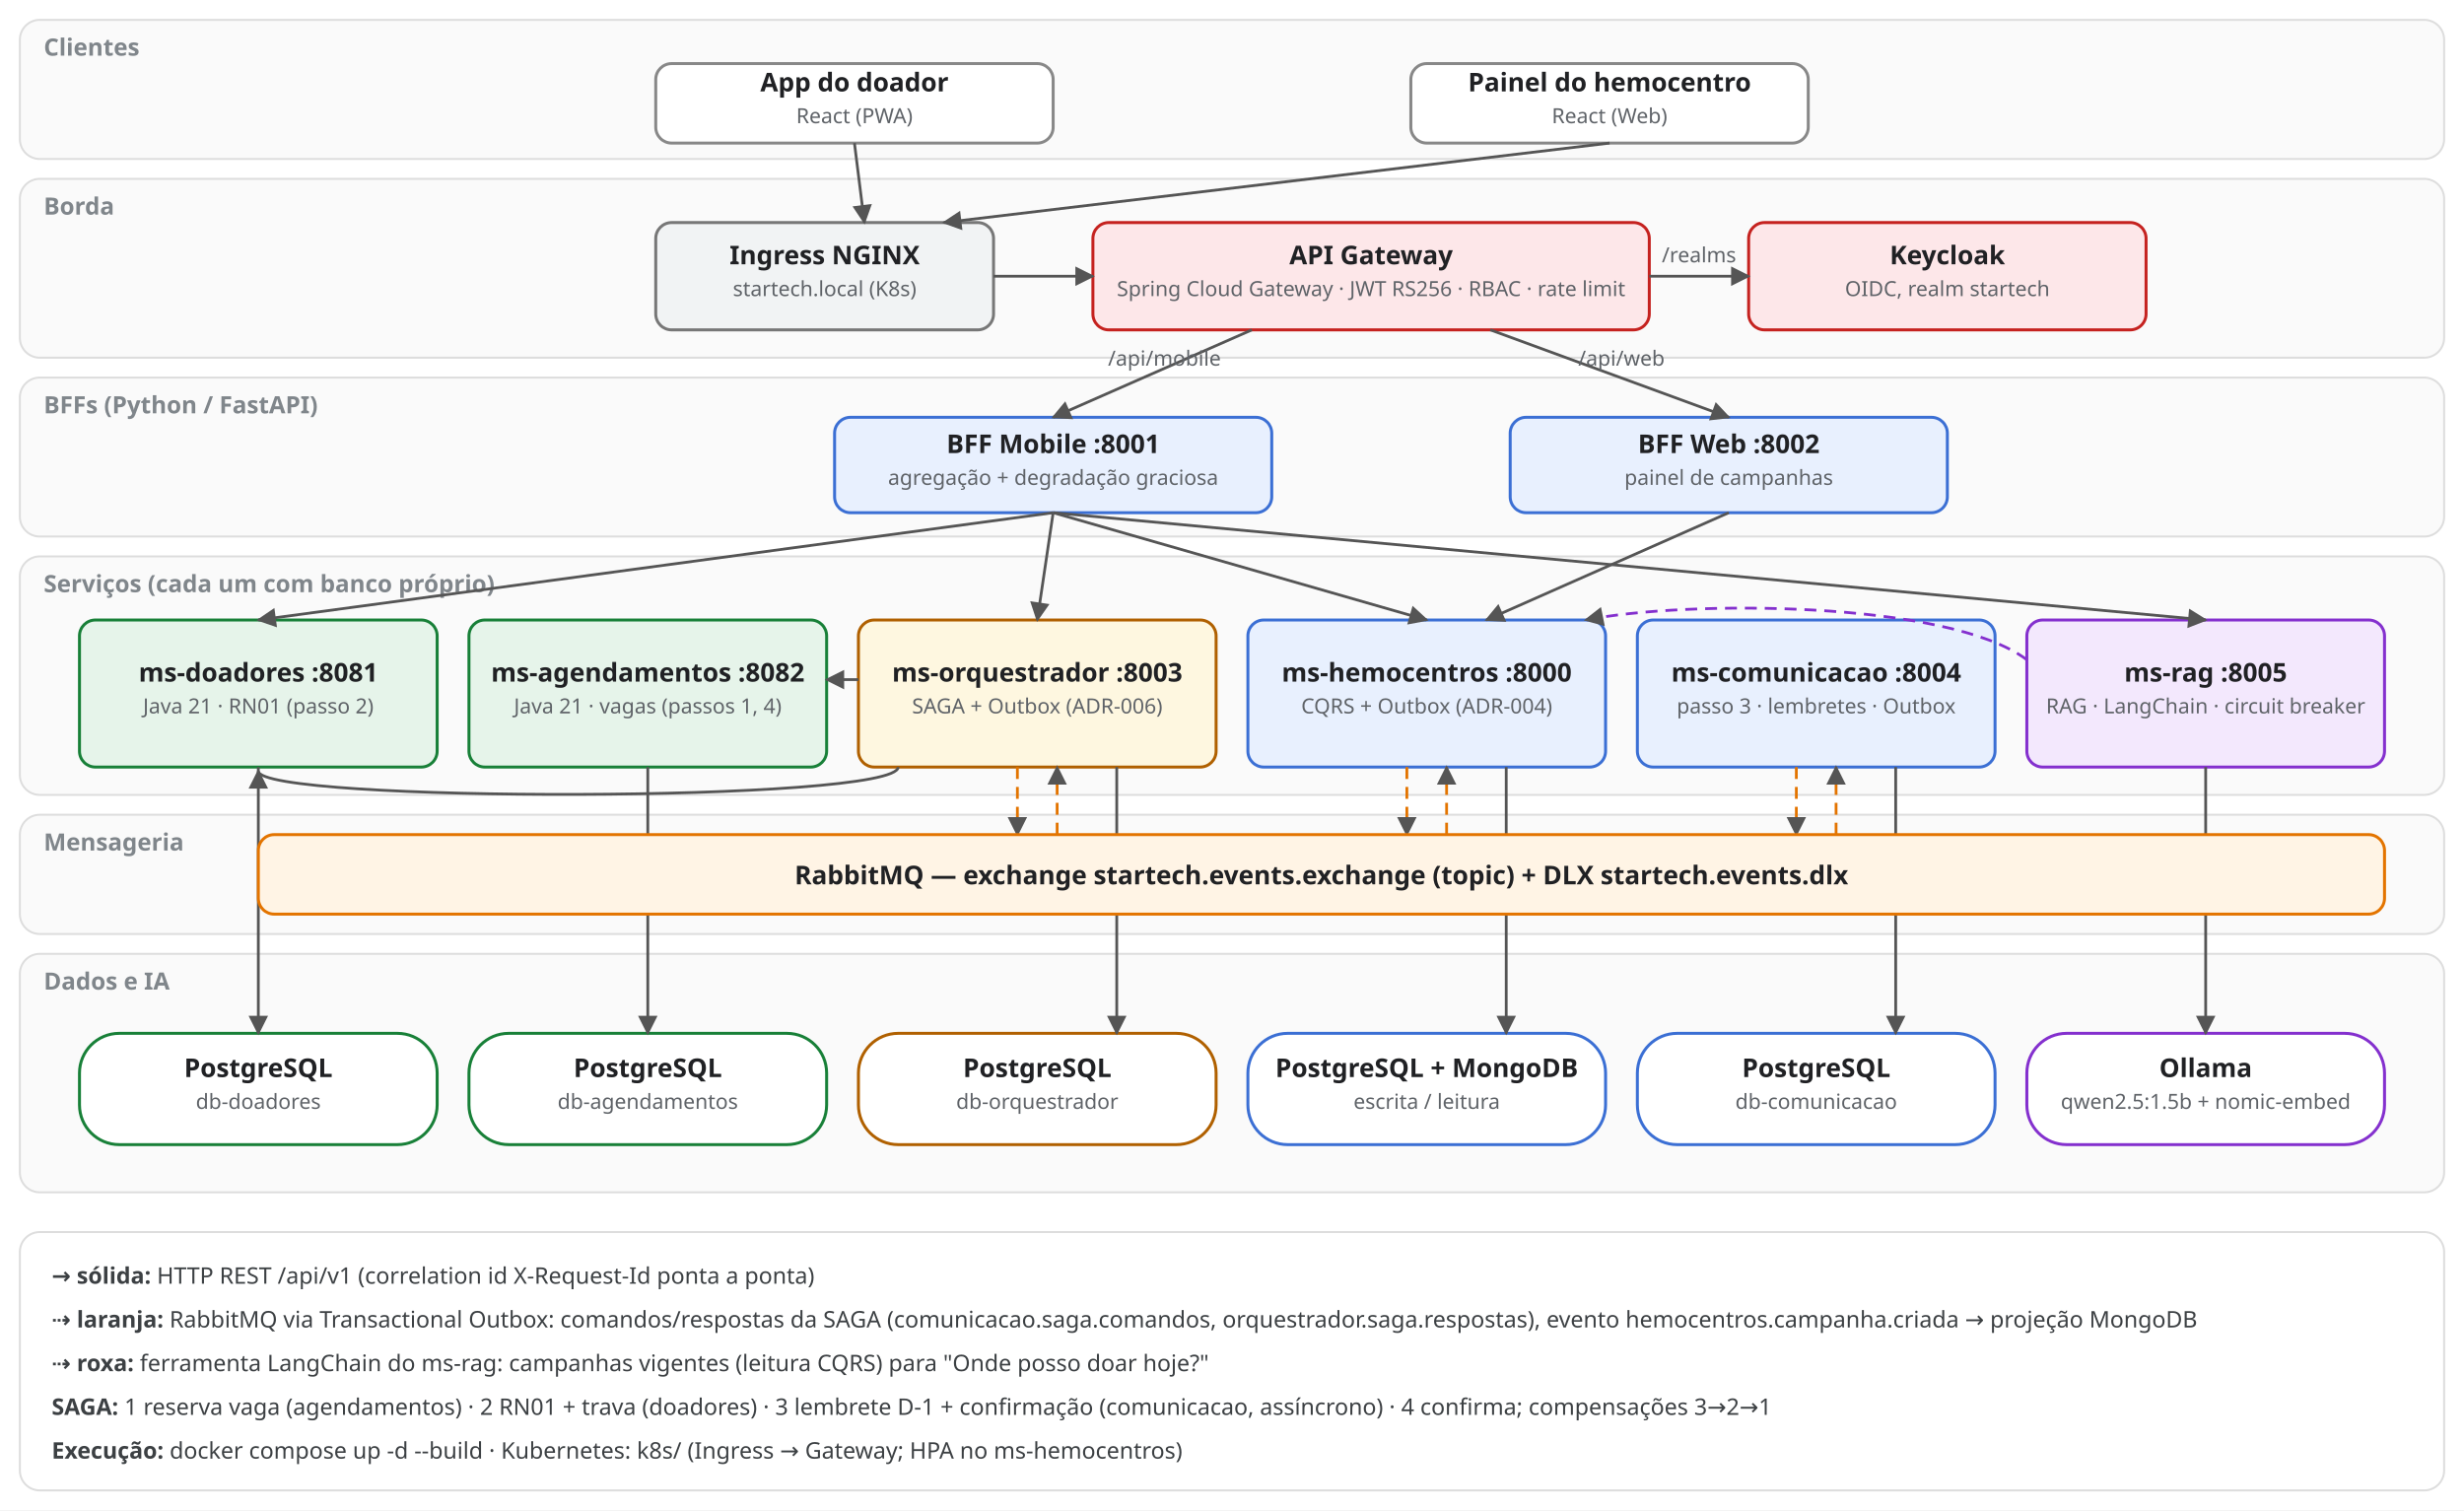
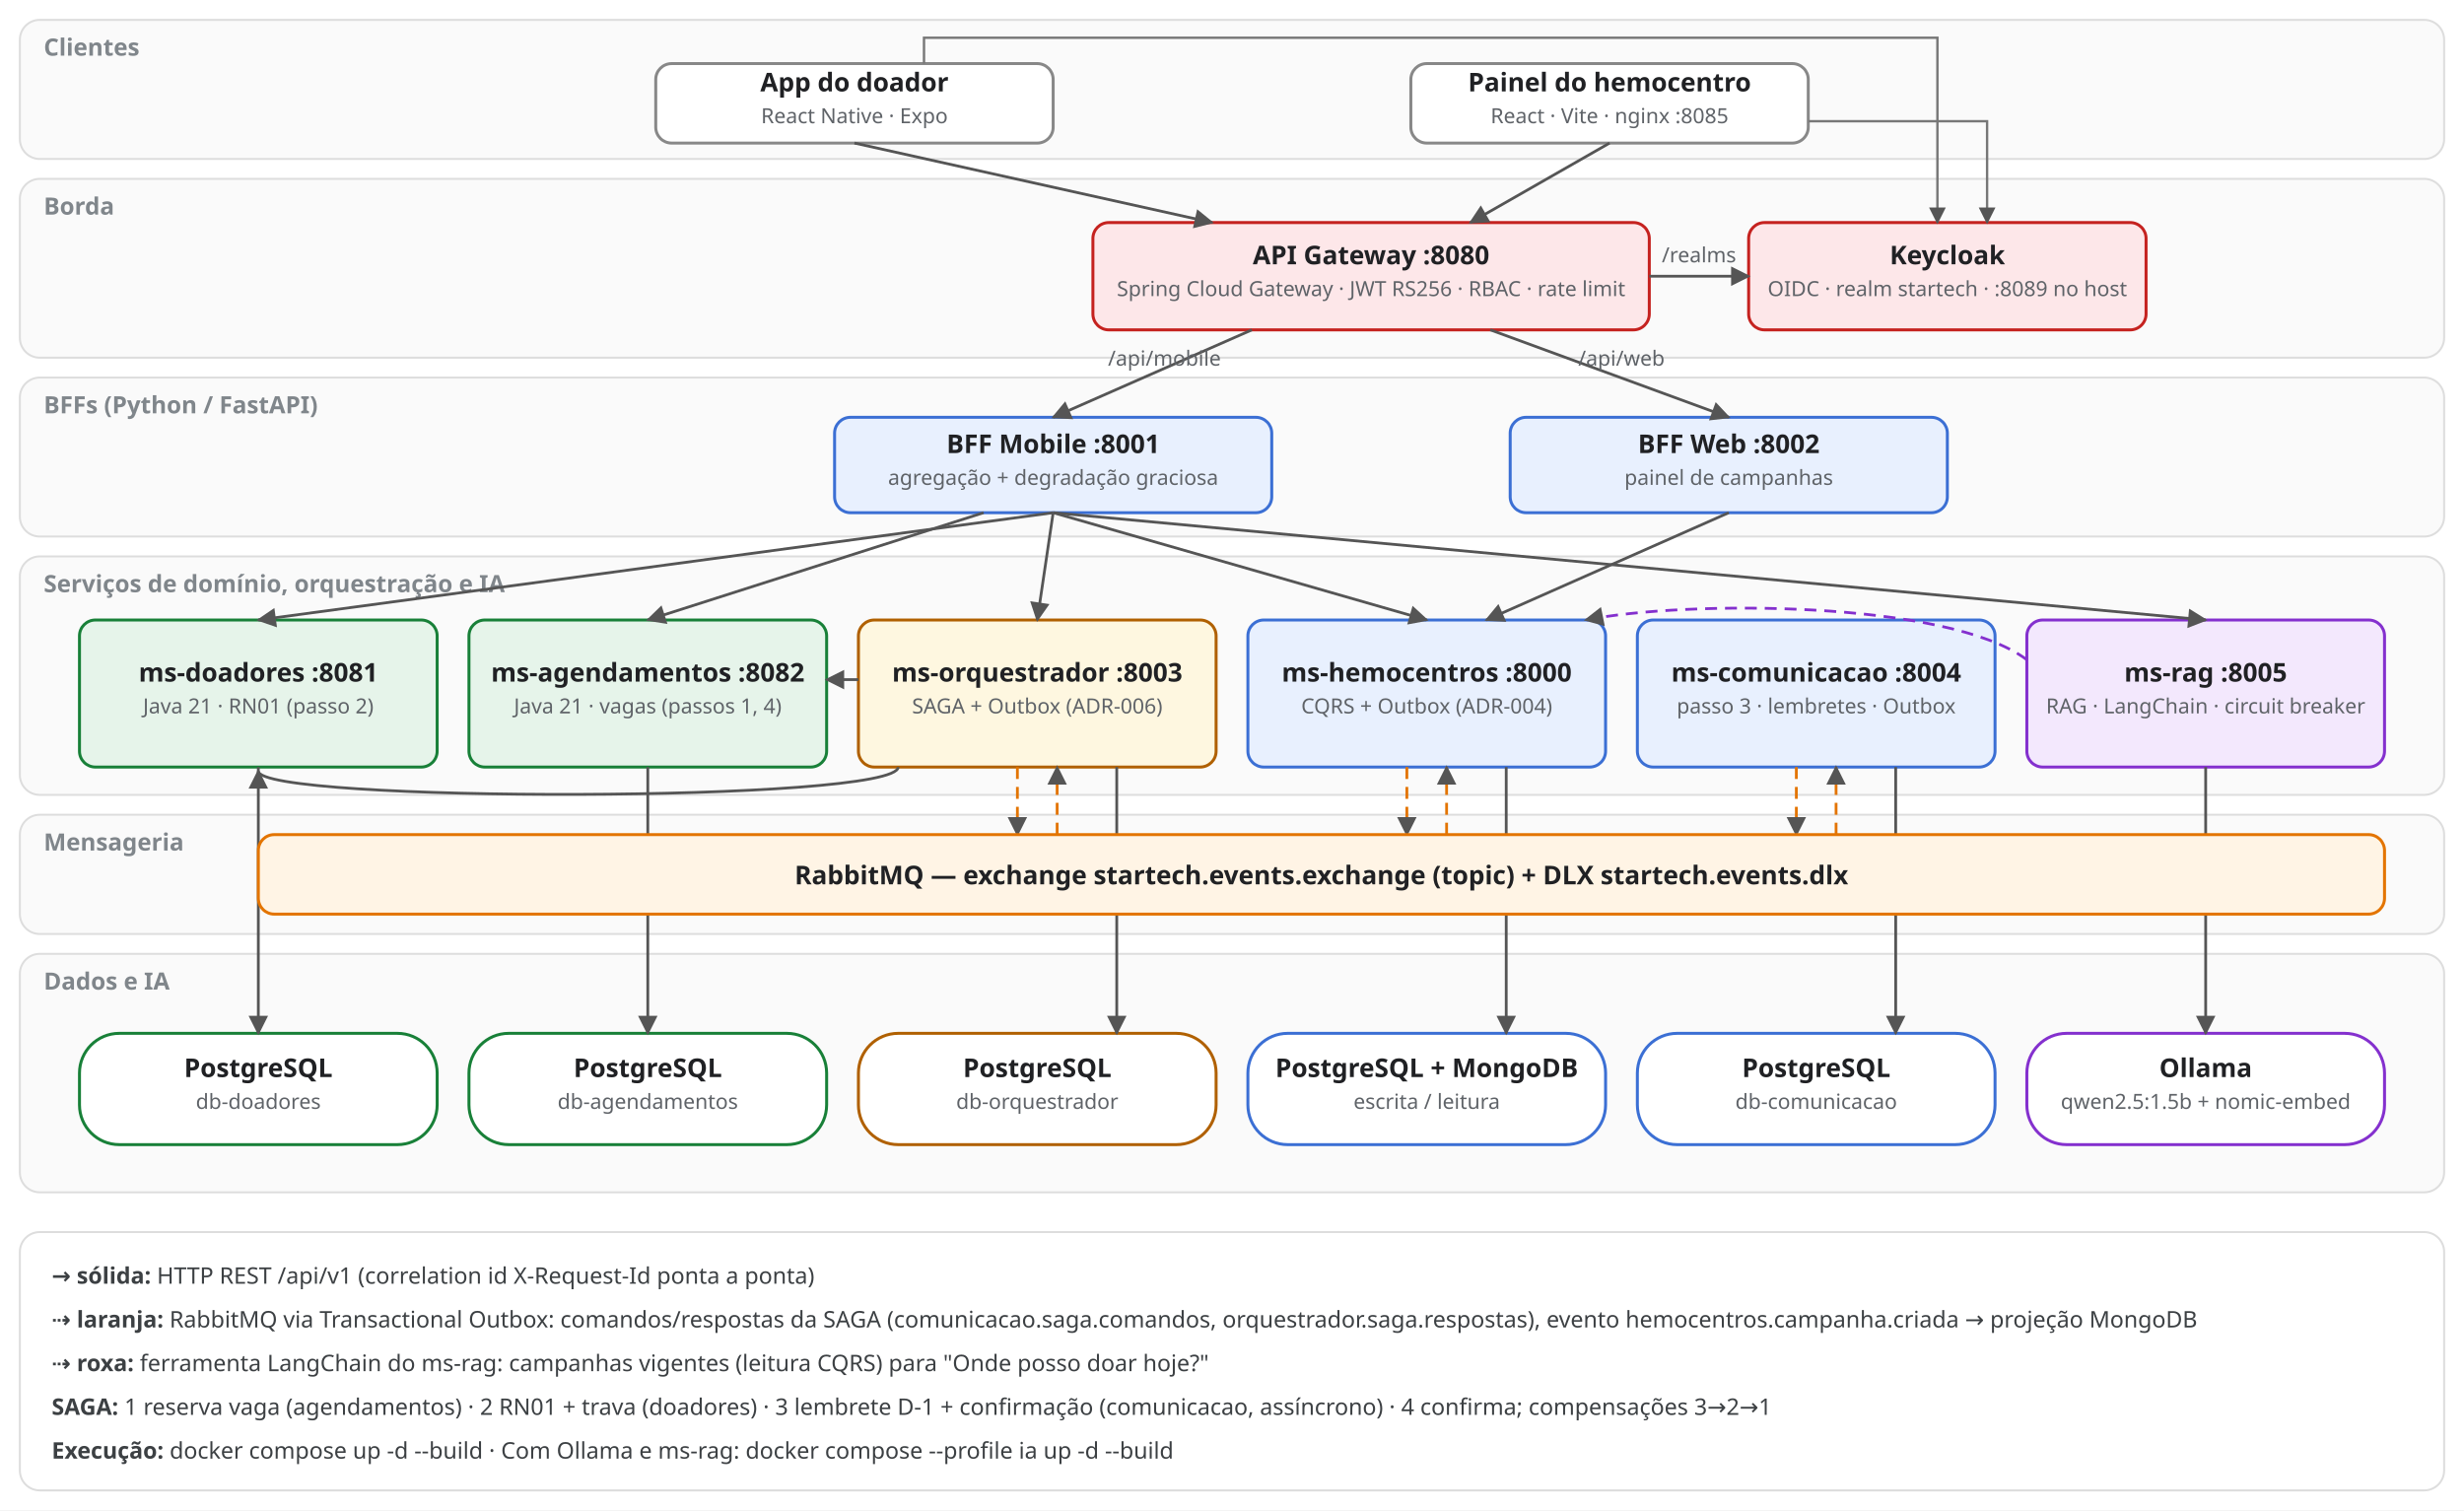
<svg xmlns="http://www.w3.org/2000/svg" width="1240" height="760" viewBox="0 0 1240 760" font-family="Noto Sans, DejaVu Sans, Arial, sans-serif">
  <defs>
    <marker id="m" viewBox="0 0 10 10" refX="9" refY="5" markerWidth="7" markerHeight="7" orient="auto-start-reverse">
      <path d="M0,0 L10,5 L0,10 z" fill="#555" />
    </marker>
    <style>.t{font-size:13px;font-weight:600;text-anchor:middle;fill:#202124} .s{font-size:10.5px;text-anchor:middle;fill:#5f6368} .r{font-size:10.5px;fill:#5f6368;text-anchor:middle} .f{font-size:12px;font-weight:600;fill:#80868b} .lg{font-size:11.5px;fill:#3c4043}</style>
  </defs>
  <rect width="1240" height="760" fill="#ffffff" />
  <rect x="10" y="10" width="1220" height="70" rx="10" fill="#fafafa" stroke="#ddd" />
  <text x="22" y="28" class="f" text-anchor="start">Clientes</text>
  <rect x="10" y="90" width="1220" height="90" rx="10" fill="#fafafa" stroke="#ddd" />
  <text x="22" y="108" class="f" text-anchor="start">Borda</text>
  <rect x="10" y="190" width="1220" height="80" rx="10" fill="#fafafa" stroke="#ddd" />
  <text x="22" y="208" class="f" text-anchor="start">BFFs (Python / FastAPI)</text>
  <rect x="10" y="280" width="1220" height="120" rx="10" fill="#fafafa" stroke="#ddd" />
-   <text x="22" y="298" class="f" text-anchor="start">Serviços (cada um com banco próprio)</text>
+   <text x="22" y="298" class="f" text-anchor="start">Serviços de domínio, orquestração e IA</text>
  <rect x="10" y="410" width="1220" height="60" rx="10" fill="#fafafa" stroke="#ddd" />
  <text x="22" y="428" class="f" text-anchor="start">Mensageria</text>
  <rect x="10" y="480" width="1220" height="120" rx="10" fill="#fafafa" stroke="#ddd" />
  <text x="22" y="498" class="f" text-anchor="start">Dados e IA</text>
  <rect x="330" y="32" width="200" height="40" rx="8" fill="#fff" stroke="#888" stroke-width="1.5" />
  <text x="430.0" y="46.0" class="t">App do doador</text>
-   <text x="430.0" y="62.0" class="s">React (PWA)</text>
+   <text x="430.0" y="62.0" class="s">React Native · Expo</text>
  <rect x="710" y="32" width="200" height="40" rx="8" fill="#fff" stroke="#888" stroke-width="1.5" />
  <text x="810.0" y="46.0" class="t">Painel do hemocentro</text>
-   <text x="810.0" y="62.0" class="s">React (Web)</text>
-   <rect x="330" y="112" width="170" height="54" rx="8" fill="#f1f3f4" stroke="#777" stroke-width="1.5" />
-   <text x="415.0" y="133.0" class="t">Ingress NGINX</text>
-   <text x="415.0" y="149.0" class="s">startech.local (K8s)</text>
+   <text x="810.0" y="62.0" class="s">React · Vite · nginx :8085</text>
  <rect x="550" y="112" width="280" height="54" rx="8" fill="#fde7e9" stroke="#c5221f" stroke-width="1.5" />
-   <text x="690.0" y="133.0" class="t">API Gateway</text>
+   <text x="690.0" y="133.0" class="t">API Gateway :8080</text>
  <text x="690.0" y="149.0" class="s">Spring Cloud Gateway · JWT RS256 · RBAC · rate limit</text>
  <rect x="880" y="112" width="200" height="54" rx="8" fill="#fde7e9" stroke="#c5221f" stroke-width="1.5" />
  <text x="980.0" y="133.0" class="t">Keycloak</text>
-   <text x="980.0" y="149.0" class="s">OIDC, realm startech</text>
+   <text x="980.0" y="149.0" class="s">OIDC · realm startech · :8089 no host</text>
  <rect x="420" y="210" width="220" height="48" rx="8" fill="#e8f0fe" stroke="#3b6fd4" stroke-width="1.5" />
  <text x="530.0" y="228.0" class="t">BFF Mobile :8001</text>
  <text x="530.0" y="244.0" class="s">agregação + degradação graciosa</text>
  <rect x="760" y="210" width="220" height="48" rx="8" fill="#e8f0fe" stroke="#3b6fd4" stroke-width="1.5" />
  <text x="870.0" y="228.0" class="t">BFF Web :8002</text>
  <text x="870.0" y="244.0" class="s">painel de campanhas</text>
  <rect x="40" y="312" width="180" height="74" rx="8" fill="#e6f4ea" stroke="#188038" stroke-width="1.5" />
  <text x="130.0" y="343.0" class="t">ms-doadores :8081</text>
  <text x="130.0" y="359.0" class="s">Java 21 · RN01 (passo 2)</text>
  <rect x="236" y="312" width="180" height="74" rx="8" fill="#e6f4ea" stroke="#188038" stroke-width="1.5" />
  <text x="326.0" y="343.0" class="t">ms-agendamentos :8082</text>
  <text x="326.0" y="359.0" class="s">Java 21 · vagas (passos 1, 4)</text>
  <rect x="432" y="312" width="180" height="74" rx="8" fill="#fef7e0" stroke="#b06000" stroke-width="1.5" />
  <text x="522.0" y="343.0" class="t">ms-orquestrador :8003</text>
  <text x="522.0" y="359.0" class="s">SAGA + Outbox (ADR-006)</text>
  <rect x="628" y="312" width="180" height="74" rx="8" fill="#e8f0fe" stroke="#3b6fd4" stroke-width="1.5" />
  <text x="718.0" y="343.0" class="t">ms-hemocentros :8000</text>
  <text x="718.0" y="359.0" class="s">CQRS + Outbox (ADR-004)</text>
  <rect x="824" y="312" width="180" height="74" rx="8" fill="#e8f0fe" stroke="#3b6fd4" stroke-width="1.5" />
  <text x="914.0" y="343.0" class="t">ms-comunicacao :8004</text>
  <text x="914.0" y="359.0" class="s">passo 3 · lembretes · Outbox</text>
  <rect x="1020" y="312" width="180" height="74" rx="8" fill="#f3e8fd" stroke="#8430ce" stroke-width="1.5" />
  <text x="1110.0" y="343.0" class="t">ms-rag :8005</text>
  <text x="1110.0" y="359.0" class="s">RAG · LangChain · circuit breaker</text>
  <rect x="40" y="520" width="180" height="56" rx="20" fill="#fff" stroke="#188038" stroke-width="1.5" />
  <text x="130.0" y="542.0" class="t">PostgreSQL</text>
  <text x="130.0" y="558.0" class="s">db-doadores</text>
  <rect x="236" y="520" width="180" height="56" rx="20" fill="#fff" stroke="#188038" stroke-width="1.5" />
  <text x="326.0" y="542.0" class="t">PostgreSQL</text>
  <text x="326.0" y="558.0" class="s">db-agendamentos</text>
  <rect x="432" y="520" width="180" height="56" rx="20" fill="#fff" stroke="#b06000" stroke-width="1.5" />
  <text x="522.0" y="542.0" class="t">PostgreSQL</text>
  <text x="522.0" y="558.0" class="s">db-orquestrador</text>
  <rect x="628" y="520" width="180" height="56" rx="20" fill="#fff" stroke="#3b6fd4" stroke-width="1.5" />
  <text x="718.0" y="542.0" class="t">PostgreSQL + MongoDB</text>
  <text x="718.0" y="558.0" class="s">escrita / leitura</text>
  <rect x="824" y="520" width="180" height="56" rx="20" fill="#fff" stroke="#3b6fd4" stroke-width="1.5" />
  <text x="914.0" y="542.0" class="t">PostgreSQL</text>
  <text x="914.0" y="558.0" class="s">db-comunicacao</text>
  <rect x="1020" y="520" width="180" height="56" rx="20" fill="#fff" stroke="#8430ce" stroke-width="1.5" />
  <text x="1110.0" y="542.0" class="t">Ollama</text>
  <text x="1110.0" y="558.0" class="s">qwen2.5:1.5b + nomic-embed</text>
-   <line x1="430.0" y1="72" x2="435.0" y2="112" stroke="#555" stroke-width="1.4" marker-end="url(#m)" />
-   <line x1="810.0" y1="72" x2="475.0" y2="112" stroke="#555" stroke-width="1.4" marker-end="url(#m)" />
-   <line x1="500" y1="139" x2="550" y2="139" stroke="#555" stroke-width="1.4" marker-end="url(#m)" />
+   <line x1="430.0" y1="72" x2="610.0" y2="112" stroke="#555" stroke-width="1.4" marker-end="url(#m)" />
+   <line x1="810.0" y1="72" x2="740.0" y2="112" stroke="#555" stroke-width="1.4" marker-end="url(#m)" />
+   <path d="M 465 32 V 19 H 975 V 112" fill="none" stroke="#777" stroke-width="1.2" marker-end="url(#m)" />
+   <path d="M 910 61 H 1000 V 112" fill="none" stroke="#777" stroke-width="1.2" marker-end="url(#m)" />
  <line x1="830" y1="139" x2="880" y2="139" stroke="#555" stroke-width="1.4" marker-end="url(#m)" />
  <text x="855" y="132" class="r">/realms</text>
  <line x1="630.0" y1="166" x2="530.0" y2="210" stroke="#555" stroke-width="1.4" marker-end="url(#m)" />
  <text x="586.0" y="184.0" class="r" text-anchor="start">/api/mobile</text>
  <line x1="750.0" y1="166" x2="870.0" y2="210" stroke="#555" stroke-width="1.4" marker-end="url(#m)" />
  <text x="816.0" y="184.0" class="r" text-anchor="start">/api/web</text>
+   <line x1="495" y1="258" x2="326" y2="312" stroke="#555" stroke-width="1.4" marker-end="url(#m)" />
  <line x1="530.0" y1="258" x2="130.0" y2="312" stroke="#555" stroke-width="1.4" marker-end="url(#m)" />
  <line x1="530.0" y1="258" x2="522.0" y2="312" stroke="#555" stroke-width="1.4" marker-end="url(#m)" />
  <line x1="530.0" y1="258" x2="718.0" y2="312" stroke="#555" stroke-width="1.4" marker-end="url(#m)" />
  <line x1="530.0" y1="258" x2="1110.0" y2="312" stroke="#555" stroke-width="1.4" marker-end="url(#m)" />
  <line x1="870.0" y1="258" x2="748.0" y2="312" stroke="#555" stroke-width="1.4" marker-end="url(#m)" />
  <line x1="432" y1="342" x2="416" y2="342" stroke="#555" stroke-width="1.4" marker-end="url(#m)" />
  <path d="M 452 386 C 452 404, 130.0 404, 130.0 388" fill="none" stroke="#555" stroke-width="1.4" marker-end="url(#m)" />
  <path d="M 1020 332 C 980 302, 848 302, 798 312" fill="none" stroke="#8430ce" stroke-width="1.4" stroke-dasharray="6 4" marker-end="url(#m)" />
  <line x1="512.0" y1="386" x2="512.0" y2="420" stroke="#e37400" stroke-width="1.4" stroke-dasharray="6 4" marker-end="url(#m)" />
  <line x1="532.0" y1="420" x2="532.0" y2="386" stroke="#e37400" stroke-width="1.4" stroke-dasharray="6 4" marker-end="url(#m)" />
  <line x1="708.0" y1="386" x2="708.0" y2="420" stroke="#e37400" stroke-width="1.4" stroke-dasharray="6 4" marker-end="url(#m)" />
  <line x1="728.0" y1="420" x2="728.0" y2="386" stroke="#e37400" stroke-width="1.4" stroke-dasharray="6 4" marker-end="url(#m)" />
  <line x1="904.0" y1="386" x2="904.0" y2="420" stroke="#e37400" stroke-width="1.4" stroke-dasharray="6 4" marker-end="url(#m)" />
  <line x1="924.0" y1="420" x2="924.0" y2="386" stroke="#e37400" stroke-width="1.4" stroke-dasharray="6 4" marker-end="url(#m)" />
  <line x1="130.0" y1="386" x2="130.0" y2="520" stroke="#555" stroke-width="1.4" marker-end="url(#m)" />
  <line x1="326.0" y1="386" x2="326.0" y2="520" stroke="#555" stroke-width="1.4" marker-end="url(#m)" />
  <line x1="562.0" y1="386" x2="562.0" y2="520" stroke="#555" stroke-width="1.4" marker-end="url(#m)" />
  <line x1="758.0" y1="386" x2="758.0" y2="520" stroke="#555" stroke-width="1.4" marker-end="url(#m)" />
  <line x1="954.0" y1="386" x2="954.0" y2="520" stroke="#555" stroke-width="1.4" marker-end="url(#m)" />
  <line x1="1110.0" y1="386" x2="1110.0" y2="520" stroke="#555" stroke-width="1.4" marker-end="url(#m)" />
  <rect x="130" y="420" width="1070" height="40" rx="8" fill="#fff4e5" stroke="#e37400" stroke-width="1.5" />
  <text x="665.0" y="445.0" class="t">RabbitMQ — exchange startech.events.exchange (topic) + DLX startech.events.dlx</text>
  <rect x="10" y="620" width="1220" height="130" rx="10" fill="#fff" stroke="#ddd" />
  <text x="26" y="646" class="lg" text-anchor="start">
    <tspan font-weight="600">→ sólida:</tspan> HTTP REST /api/v1 (correlation id X-Request-Id ponta a ponta)</text>
  <text x="26" y="668" class="lg" text-anchor="start">
    <tspan font-weight="600">⇢ laranja:</tspan> RabbitMQ via Transactional Outbox: comandos/respostas da SAGA (comunicacao.saga.comandos, orquestrador.saga.respostas), evento hemocentros.campanha.criada → projeção MongoDB</text>
  <text x="26" y="690" class="lg" text-anchor="start">
    <tspan font-weight="600">⇢ roxa:</tspan> ferramenta LangChain do ms-rag: campanhas vigentes (leitura CQRS) para "Onde posso doar hoje?"</text>
  <text x="26" y="712" class="lg" text-anchor="start">
    <tspan font-weight="600">SAGA:</tspan> 1 reserva vaga (agendamentos) · 2 RN01 + trava (doadores) · 3 lembrete D-1 + confirmação (comunicacao, assíncrono) · 4 confirma; compensações 3→2→1</text>
  <text x="26" y="734" class="lg" text-anchor="start">
-     <tspan font-weight="600">Execução:</tspan> docker compose up -d --build  ·  Kubernetes: k8s/ (Ingress → Gateway; HPA no ms-hemocentros)</text>
+     <tspan font-weight="600">Execução:</tspan> docker compose up -d --build  ·  Com Ollama e ms-rag: docker compose --profile ia up -d --build</text>
</svg>
